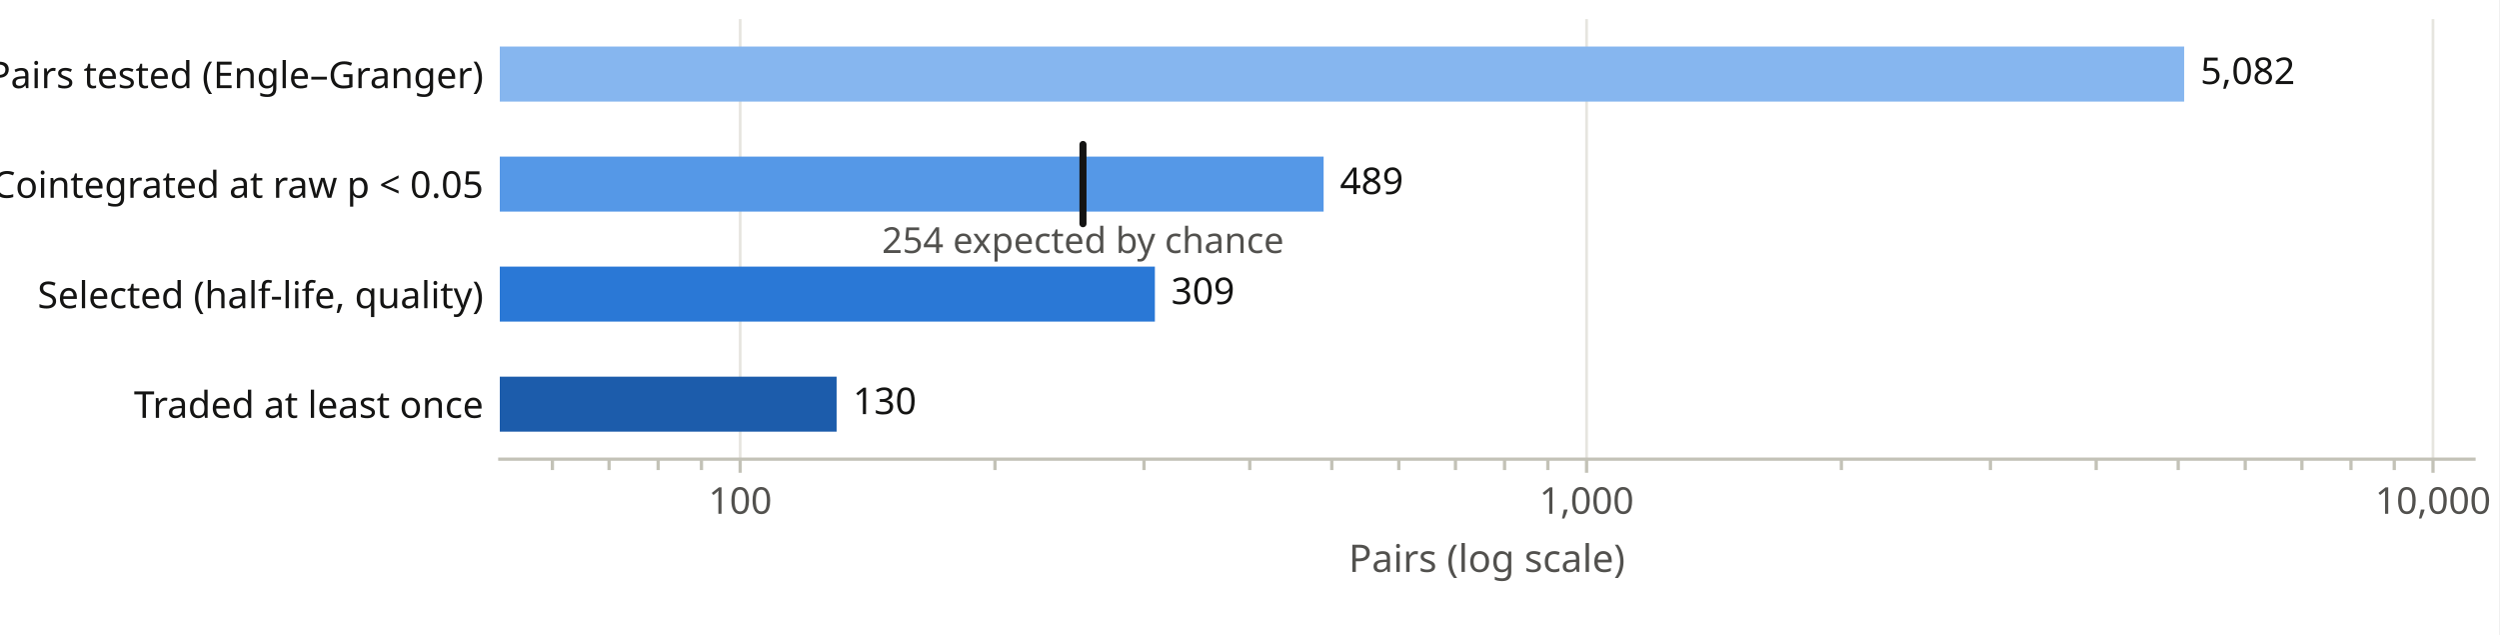
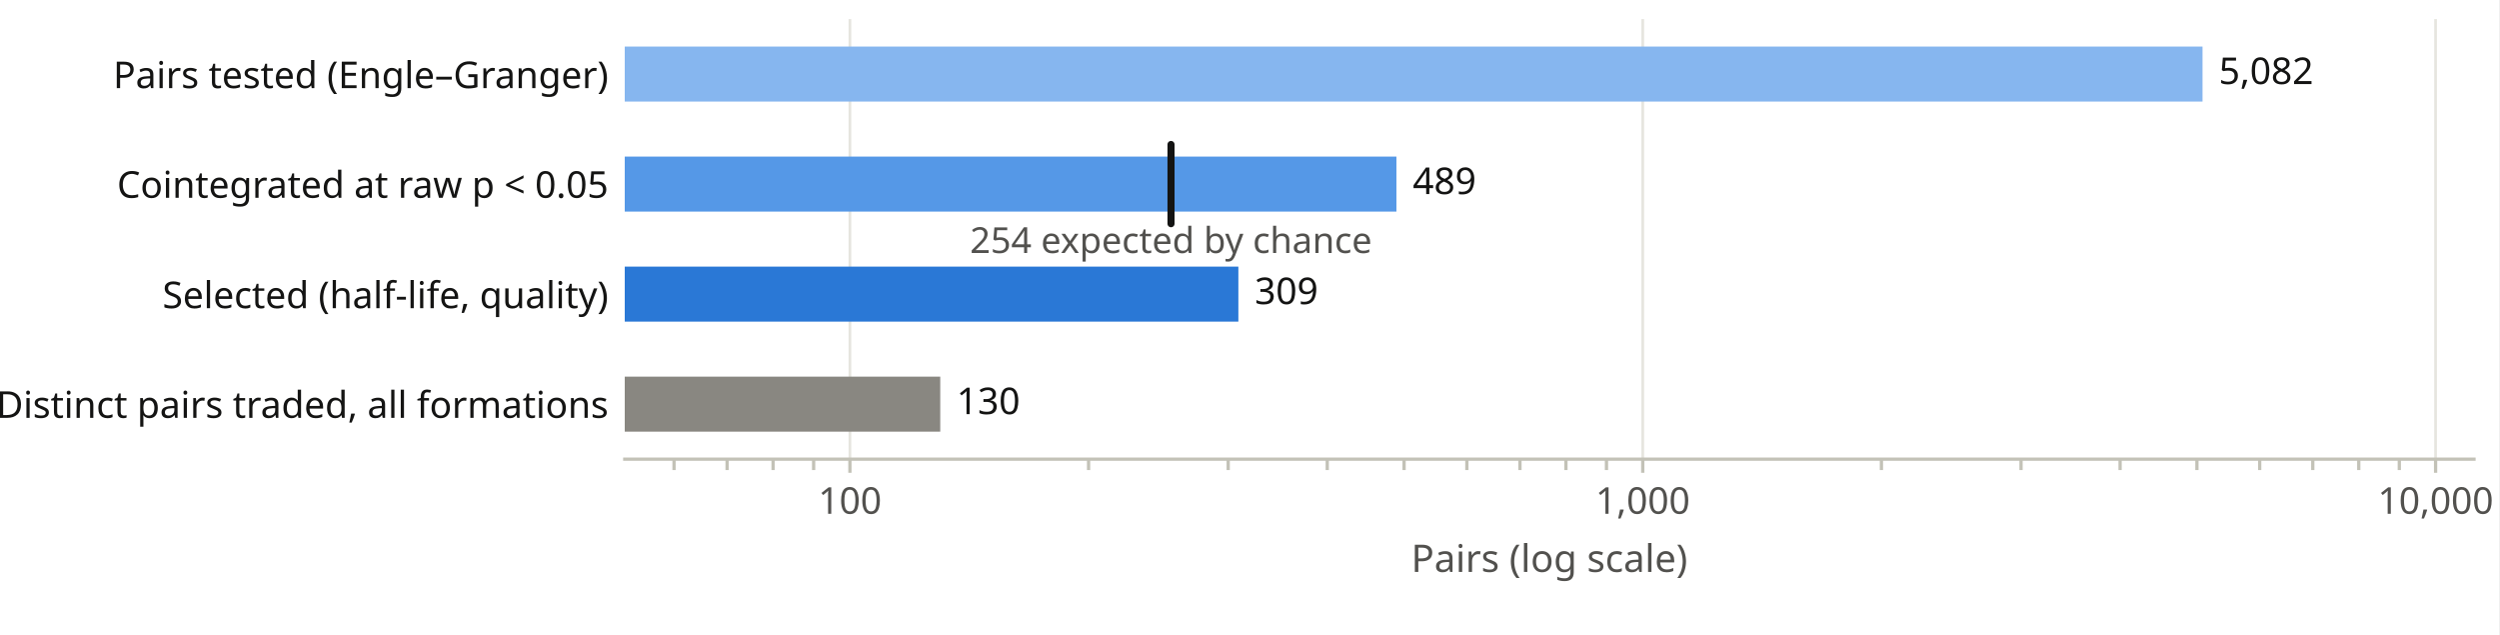
<svg xmlns="http://www.w3.org/2000/svg" xmlns:xlink="http://www.w3.org/1999/xlink" width="459.213pt" height="116.64pt" viewBox="0 0 459.213 116.64" version="1.1">
  <defs>
    <style type="text/css">*{stroke-linejoin: round; stroke-linecap: butt}</style>
  </defs>
  <g id="figure_1">
    <g id="patch_1">
      <path d="M 0 116.64 L 459.213 116.64 L 459.213 0 L 0 0 z " style="fill: #ffffff" />
    </g>
    <g id="axes_1">
      <g id="patch_2">
-         <path d="M 91.843 84.341 L 454.62 84.341 L 454.62 3.499 L 91.843 3.499 z " style="fill: #ffffff" />
+         <path d="M 114.803 84.341 L 454.62 84.341 L 454.62 3.499 L 114.803 3.499 z " style="fill: #ffffff" />
      </g>
      <g id="matplotlib.axis_1">
        <g id="xtick_1">
          <g id="line2d_1">
-             <path d="M 136.014 84.341 L 136.014 3.499 " clip-path="url(#pbfd2cd01c2)" style="fill: none; stroke: #e6e5df; stroke-width: 0.5; stroke-linecap: round" />
+             <path d="M 156.179 84.341 L 156.179 3.499 " clip-path="url(#p1511820a0f)" style="fill: none; stroke: #e6e5df; stroke-width: 0.5; stroke-linecap: round" />
          </g>
          <g id="line2d_2">
            <defs>
              <path id="m30e6e8c478" d="M 0 0 L 0 2.5 " style="stroke: #c3c2b7; stroke-width: 0.6" />
            </defs>
            <g>
-               <use xlink:href="#m30e6e8c478" x="136.014" y="84.341" style="fill: #c3c2b7; stroke: #c3c2b7; stroke-width: 0.6" />
+               <use xlink:href="#m30e6e8c478" x="156.179" y="84.341" style="fill: #c3c2b7; stroke: #c3c2b7; stroke-width: 0.6" />
            </g>
          </g>
          <g id="text_1">
-             <text style="font-size: 6.8px; font-family: 'IBM Plex Sans'; text-anchor: middle; fill: #52514e" x="136.014" y="94.373" transform="rotate(-0 136.0139 94.3728)">100</text>
+             <text style="font-size: 6.8px; font-family: 'IBM Plex Sans'; text-anchor: middle; fill: #52514e" x="156.179" y="94.373" transform="rotate(-0 156.1789 94.3728)">100</text>
          </g>
        </g>
        <g id="xtick_2">
          <g id="line2d_3">
-             <path d="M 291.549 84.341 L 291.549 3.499 " clip-path="url(#pbfd2cd01c2)" style="fill: none; stroke: #e6e5df; stroke-width: 0.5; stroke-linecap: round" />
+             <path d="M 301.87 84.341 L 301.87 3.499 " clip-path="url(#p1511820a0f)" style="fill: none; stroke: #e6e5df; stroke-width: 0.5; stroke-linecap: round" />
          </g>
          <g id="line2d_4">
            <g>
-               <use xlink:href="#m30e6e8c478" x="291.549" y="84.341" style="fill: #c3c2b7; stroke: #c3c2b7; stroke-width: 0.6" />
+               <use xlink:href="#m30e6e8c478" x="301.87" y="84.341" style="fill: #c3c2b7; stroke: #c3c2b7; stroke-width: 0.6" />
            </g>
          </g>
          <g id="text_2">
-             <text style="font-size: 6.8px; font-family: 'IBM Plex Sans'; text-anchor: middle; fill: #52514e" x="291.549" y="94.373" transform="rotate(-0 291.5488 94.3728)">1,000</text>
+             <text style="font-size: 6.8px; font-family: 'IBM Plex Sans'; text-anchor: middle; fill: #52514e" x="301.87" y="94.373" transform="rotate(-0 301.8698 94.3728)">1,000</text>
          </g>
        </g>
        <g id="xtick_3">
          <g id="line2d_5">
-             <path d="M 447.084 84.341 L 447.084 3.499 " clip-path="url(#pbfd2cd01c2)" style="fill: none; stroke: #e6e5df; stroke-width: 0.5; stroke-linecap: round" />
+             <path d="M 447.561 84.341 L 447.561 3.499 " clip-path="url(#p1511820a0f)" style="fill: none; stroke: #e6e5df; stroke-width: 0.5; stroke-linecap: round" />
          </g>
          <g id="line2d_6">
            <g>
-               <use xlink:href="#m30e6e8c478" x="447.084" y="84.341" style="fill: #c3c2b7; stroke: #c3c2b7; stroke-width: 0.6" />
+               <use xlink:href="#m30e6e8c478" x="447.561" y="84.341" style="fill: #c3c2b7; stroke: #c3c2b7; stroke-width: 0.6" />
            </g>
          </g>
          <g id="text_3">
-             <text style="font-size: 6.8px; font-family: 'IBM Plex Sans'; text-anchor: middle; fill: #52514e" x="447.084" y="94.373" transform="rotate(-0 447.0837 94.3728)">10,000</text>
+             <text style="font-size: 6.8px; font-family: 'IBM Plex Sans'; text-anchor: middle; fill: #52514e" x="447.561" y="94.373" transform="rotate(-0 447.5607 94.3728)">10,000</text>
          </g>
        </g>
        <g id="xtick_4">
          <g id="line2d_7">
            <defs>
              <path id="m71c95491b4" d="M 0 0 L 0 2 " style="stroke: #c3c2b7; stroke-width: 0.6" />
            </defs>
            <g>
-               <use xlink:href="#m71c95491b4" x="101.509" y="84.341" style="fill: #c3c2b7; stroke: #c3c2b7; stroke-width: 0.6" />
+               <use xlink:href="#m71c95491b4" x="123.858" y="84.341" style="fill: #c3c2b7; stroke: #c3c2b7; stroke-width: 0.6" />
            </g>
          </g>
        </g>
        <g id="xtick_5">
          <g id="line2d_8">
            <g>
-               <use xlink:href="#m71c95491b4" x="111.921" y="84.341" style="fill: #c3c2b7; stroke: #c3c2b7; stroke-width: 0.6" />
+               <use xlink:href="#m71c95491b4" x="133.611" y="84.341" style="fill: #c3c2b7; stroke: #c3c2b7; stroke-width: 0.6" />
            </g>
          </g>
        </g>
        <g id="xtick_6">
          <g id="line2d_9">
            <g>
-               <use xlink:href="#m71c95491b4" x="120.941" y="84.341" style="fill: #c3c2b7; stroke: #c3c2b7; stroke-width: 0.6" />
+               <use xlink:href="#m71c95491b4" x="142.06" y="84.341" style="fill: #c3c2b7; stroke: #c3c2b7; stroke-width: 0.6" />
            </g>
          </g>
        </g>
        <g id="xtick_7">
          <g id="line2d_10">
            <g>
-               <use xlink:href="#m71c95491b4" x="128.897" y="84.341" style="fill: #c3c2b7; stroke: #c3c2b7; stroke-width: 0.6" />
+               <use xlink:href="#m71c95491b4" x="149.512" y="84.341" style="fill: #c3c2b7; stroke: #c3c2b7; stroke-width: 0.6" />
            </g>
          </g>
        </g>
        <g id="xtick_8">
          <g id="line2d_11">
            <g>
-               <use xlink:href="#m71c95491b4" x="182.835" y="84.341" style="fill: #c3c2b7; stroke: #c3c2b7; stroke-width: 0.6" />
+               <use xlink:href="#m71c95491b4" x="200.036" y="84.341" style="fill: #c3c2b7; stroke: #c3c2b7; stroke-width: 0.6" />
            </g>
          </g>
        </g>
        <g id="xtick_9">
          <g id="line2d_12">
            <g>
-               <use xlink:href="#m71c95491b4" x="210.223" y="84.341" style="fill: #c3c2b7; stroke: #c3c2b7; stroke-width: 0.6" />
+               <use xlink:href="#m71c95491b4" x="225.691" y="84.341" style="fill: #c3c2b7; stroke: #c3c2b7; stroke-width: 0.6" />
            </g>
          </g>
        </g>
        <g id="xtick_10">
          <g id="line2d_13">
            <g>
-               <use xlink:href="#m71c95491b4" x="229.655" y="84.341" style="fill: #c3c2b7; stroke: #c3c2b7; stroke-width: 0.6" />
+               <use xlink:href="#m71c95491b4" x="243.894" y="84.341" style="fill: #c3c2b7; stroke: #c3c2b7; stroke-width: 0.6" />
            </g>
          </g>
        </g>
        <g id="xtick_11">
          <g id="line2d_14">
            <g>
-               <use xlink:href="#m71c95491b4" x="244.728" y="84.341" style="fill: #c3c2b7; stroke: #c3c2b7; stroke-width: 0.6" />
+               <use xlink:href="#m71c95491b4" x="258.012" y="84.341" style="fill: #c3c2b7; stroke: #c3c2b7; stroke-width: 0.6" />
            </g>
          </g>
        </g>
        <g id="xtick_12">
          <g id="line2d_15">
            <g>
-               <use xlink:href="#m71c95491b4" x="257.044" y="84.341" style="fill: #c3c2b7; stroke: #c3c2b7; stroke-width: 0.6" />
+               <use xlink:href="#m71c95491b4" x="269.548" y="84.341" style="fill: #c3c2b7; stroke: #c3c2b7; stroke-width: 0.6" />
            </g>
          </g>
        </g>
        <g id="xtick_13">
          <g id="line2d_16">
            <g>
-               <use xlink:href="#m71c95491b4" x="267.456" y="84.341" style="fill: #c3c2b7; stroke: #c3c2b7; stroke-width: 0.6" />
+               <use xlink:href="#m71c95491b4" x="279.302" y="84.341" style="fill: #c3c2b7; stroke: #c3c2b7; stroke-width: 0.6" />
            </g>
          </g>
        </g>
        <g id="xtick_14">
          <g id="line2d_17">
            <g>
-               <use xlink:href="#m71c95491b4" x="276.476" y="84.341" style="fill: #c3c2b7; stroke: #c3c2b7; stroke-width: 0.6" />
+               <use xlink:href="#m71c95491b4" x="287.751" y="84.341" style="fill: #c3c2b7; stroke: #c3c2b7; stroke-width: 0.6" />
            </g>
          </g>
        </g>
        <g id="xtick_15">
          <g id="line2d_18">
            <g>
-               <use xlink:href="#m71c95491b4" x="284.432" y="84.341" style="fill: #c3c2b7; stroke: #c3c2b7; stroke-width: 0.6" />
+               <use xlink:href="#m71c95491b4" x="295.203" y="84.341" style="fill: #c3c2b7; stroke: #c3c2b7; stroke-width: 0.6" />
            </g>
          </g>
        </g>
        <g id="xtick_16">
          <g id="line2d_19">
            <g>
-               <use xlink:href="#m71c95491b4" x="338.369" y="84.341" style="fill: #c3c2b7; stroke: #c3c2b7; stroke-width: 0.6" />
+               <use xlink:href="#m71c95491b4" x="345.727" y="84.341" style="fill: #c3c2b7; stroke: #c3c2b7; stroke-width: 0.6" />
            </g>
          </g>
        </g>
        <g id="xtick_17">
          <g id="line2d_20">
            <g>
-               <use xlink:href="#m71c95491b4" x="365.758" y="84.341" style="fill: #c3c2b7; stroke: #c3c2b7; stroke-width: 0.6" />
+               <use xlink:href="#m71c95491b4" x="371.382" y="84.341" style="fill: #c3c2b7; stroke: #c3c2b7; stroke-width: 0.6" />
            </g>
          </g>
        </g>
        <g id="xtick_18">
          <g id="line2d_21">
            <g>
-               <use xlink:href="#m71c95491b4" x="385.19" y="84.341" style="fill: #c3c2b7; stroke: #c3c2b7; stroke-width: 0.6" />
+               <use xlink:href="#m71c95491b4" x="389.584" y="84.341" style="fill: #c3c2b7; stroke: #c3c2b7; stroke-width: 0.6" />
            </g>
          </g>
        </g>
        <g id="xtick_19">
          <g id="line2d_22">
            <g>
-               <use xlink:href="#m71c95491b4" x="400.263" y="84.341" style="fill: #c3c2b7; stroke: #c3c2b7; stroke-width: 0.6" />
+               <use xlink:href="#m71c95491b4" x="403.703" y="84.341" style="fill: #c3c2b7; stroke: #c3c2b7; stroke-width: 0.6" />
            </g>
          </g>
        </g>
        <g id="xtick_20">
          <g id="line2d_23">
            <g>
-               <use xlink:href="#m71c95491b4" x="412.578" y="84.341" style="fill: #c3c2b7; stroke: #c3c2b7; stroke-width: 0.6" />
+               <use xlink:href="#m71c95491b4" x="415.239" y="84.341" style="fill: #c3c2b7; stroke: #c3c2b7; stroke-width: 0.6" />
            </g>
          </g>
        </g>
        <g id="xtick_21">
          <g id="line2d_24">
            <g>
-               <use xlink:href="#m71c95491b4" x="422.991" y="84.341" style="fill: #c3c2b7; stroke: #c3c2b7; stroke-width: 0.6" />
+               <use xlink:href="#m71c95491b4" x="424.993" y="84.341" style="fill: #c3c2b7; stroke: #c3c2b7; stroke-width: 0.6" />
            </g>
          </g>
        </g>
        <g id="xtick_22">
          <g id="line2d_25">
            <g>
-               <use xlink:href="#m71c95491b4" x="432.011" y="84.341" style="fill: #c3c2b7; stroke: #c3c2b7; stroke-width: 0.6" />
+               <use xlink:href="#m71c95491b4" x="433.442" y="84.341" style="fill: #c3c2b7; stroke: #c3c2b7; stroke-width: 0.6" />
            </g>
          </g>
        </g>
        <g id="xtick_23">
          <g id="line2d_26">
            <g>
-               <use xlink:href="#m71c95491b4" x="439.967" y="84.341" style="fill: #c3c2b7; stroke: #c3c2b7; stroke-width: 0.6" />
+               <use xlink:href="#m71c95491b4" x="440.894" y="84.341" style="fill: #c3c2b7; stroke: #c3c2b7; stroke-width: 0.6" />
            </g>
          </g>
        </g>
        <g id="text_4">
-           <text style="font-size: 7px; font-family: 'IBM Plex Sans'; text-anchor: middle; fill: #52514e" x="273.231" y="105.053" transform="rotate(-0 273.2315 105.0528)">Pairs (log scale)</text>
+           <text style="font-size: 7px; font-family: 'IBM Plex Sans'; text-anchor: middle; fill: #52514e" x="284.712" y="105.053" transform="rotate(-0 284.7118 105.0528)">Pairs (log scale)</text>
        </g>
      </g>
      <g id="matplotlib.axis_2">
        <g id="ytick_1">
          <g id="line2d_27" />
          <g id="text_5">
-             <text style="font-size: 6.8px; font-family: 'IBM Plex Sans'; text-anchor: end; fill: #141413" x="88.843" y="16.188" transform="rotate(-0 88.84252 16.1884)">Pairs tested (Engle–Granger)</text>
+             <text style="font-size: 6.8px; font-family: 'IBM Plex Sans'; text-anchor: end; fill: #141413" x="111.803" y="16.188" transform="rotate(-0 111.8032 16.1884)">Pairs tested (Engle–Granger)</text>
          </g>
        </g>
        <g id="ytick_2">
          <g id="line2d_28" />
          <g id="text_6">
-             <text style="font-size: 6.8px; font-family: 'IBM Plex Sans'; text-anchor: end; fill: #141413" x="88.843" y="36.331" transform="rotate(-0 88.84252 36.3308)">Cointegrated at raw p &lt; 0.05</text>
+             <text style="font-size: 6.8px; font-family: 'IBM Plex Sans'; text-anchor: end; fill: #141413" x="111.803" y="36.331" transform="rotate(-0 111.8032 36.3308)">Cointegrated at raw p &lt; 0.05</text>
          </g>
        </g>
        <g id="ytick_3">
          <g id="line2d_29" />
          <g id="text_7">
-             <text style="font-size: 6.8px; font-family: 'IBM Plex Sans'; text-anchor: end; fill: #141413" x="88.843" y="56.609" transform="rotate(-0 88.84252 56.6092)">Selected (half-life, quality)</text>
+             <text style="font-size: 6.8px; font-family: 'IBM Plex Sans'; text-anchor: end; fill: #141413" x="111.803" y="56.609" transform="rotate(-0 111.8032 56.6092)">Selected (half-life, quality)</text>
          </g>
        </g>
        <g id="ytick_4">
          <g id="line2d_30" />
          <g id="text_8">
-             <text style="font-size: 6.8px; font-family: 'IBM Plex Sans'; text-anchor: end; fill: #141413" x="88.843" y="76.752" transform="rotate(-0 88.84252 76.7516)">Traded at least once</text>
+             <text style="font-size: 6.8px; font-family: 'IBM Plex Sans'; text-anchor: end; fill: #141413" x="111.803" y="76.752" transform="rotate(-0 111.8032 76.7516)">Distinct pairs traded, all formations</text>
          </g>
        </g>
      </g>
      <g id="patch_3">
-         <path d="M 91.843 84.341 L 454.62 84.341 " style="fill: none; stroke: #c3c2b7; stroke-width: 0.6; stroke-linejoin: miter; stroke-linecap: square" />
+         <path d="M 114.803 84.341 L 454.62 84.341 " style="fill: none; stroke: #c3c2b7; stroke-width: 0.6; stroke-linejoin: miter; stroke-linecap: square" />
      </g>
      <g id="patch_4">
-         <path d="M -155709.936 8.552 L 401.362 8.552 L 401.362 18.657 L -155709.936 18.657 z " clip-path="url(#pbfd2cd01c2)" style="fill: #86b6ef" />
+         <path d="M -145826.103 8.552 L 404.733 8.552 L 404.733 18.657 L -145826.103 18.657 z " clip-path="url(#p1511820a0f)" style="fill: #86b6ef" />
      </g>
      <g id="text_9">
-         <text style="font-size: 6.8px; font-family: 'IBM Plex Sans SmBld'; text-anchor: start; fill: #141413" x="404.362" y="15.44" transform="rotate(-0 404.3618 15.4404)">5,082</text>
+         <text style="font-size: 6.8px; font-family: 'IBM Plex Sans SmBld'; text-anchor: start; fill: #141413" x="407.733" y="15.44" transform="rotate(-0 407.7326 15.4404)">5,082</text>
      </g>
      <g id="patch_5">
-         <path d="M -155709.936 28.762 L 243.225 28.762 L 243.225 38.867 L -155709.936 38.867 z " clip-path="url(#pbfd2cd01c2)" style="fill: #5598e7" />
+         <path d="M -145826.103 28.762 L 256.605 28.762 L 256.605 38.867 L -145826.103 38.867 z " clip-path="url(#p1511820a0f)" style="fill: #5598e7" />
      </g>
      <g id="text_10">
-         <text style="font-size: 6.8px; font-family: 'IBM Plex Sans SmBld'; text-anchor: start; fill: #141413" x="246.225" y="35.651" transform="rotate(-0 246.2255 35.6508)">489</text>
+         <text style="font-size: 6.8px; font-family: 'IBM Plex Sans SmBld'; text-anchor: start; fill: #141413" x="259.605" y="35.651" transform="rotate(-0 259.6049 35.6508)">489</text>
      </g>
      <g id="patch_6">
-         <path d="M -155709.936 48.973 L 212.22 48.973 L 212.22 59.078 L -155709.936 59.078 z " clip-path="url(#pbfd2cd01c2)" style="fill: #2a78d6" />
+         <path d="M -145826.103 48.973 L 227.561 48.973 L 227.561 59.078 L -145826.103 59.078 z " clip-path="url(#p1511820a0f)" style="fill: #2a78d6" />
      </g>
      <g id="text_11">
-         <text style="font-size: 6.8px; font-family: 'IBM Plex Sans SmBld'; text-anchor: start; fill: #141413" x="215.22" y="55.861" transform="rotate(-0 215.2195 55.8612)">309</text>
+         <text style="font-size: 6.8px; font-family: 'IBM Plex Sans SmBld'; text-anchor: start; fill: #141413" x="230.561" y="55.861" transform="rotate(-0 230.5614 55.8612)">309</text>
      </g>
      <g id="patch_7">
-         <path d="M -155709.936 69.183 L 153.736 69.183 L 153.736 79.288 L -155709.936 79.288 z " clip-path="url(#pbfd2cd01c2)" style="fill: #1c5cab" />
+         <path d="M -145826.103 69.183 L 172.779 69.183 L 172.779 79.288 L -145826.103 79.288 z " clip-path="url(#p1511820a0f)" style="fill: #898781" />
      </g>
      <g id="text_12">
-         <text style="font-size: 6.8px; font-family: 'IBM Plex Sans SmBld'; text-anchor: start; fill: #141413" x="156.736" y="76.072" transform="rotate(-0 156.7361 76.0716)">130</text>
+         <text style="font-size: 6.8px; font-family: 'IBM Plex Sans SmBld'; text-anchor: start; fill: #141413" x="175.779" y="76.072" transform="rotate(-0 175.7794 76.0716)">130</text>
      </g>
      <g id="line2d_31">
-         <path d="M 199.006 26.539 L 199.006 41.091 " clip-path="url(#pbfd2cd01c2)" style="fill: none; stroke: #141413; stroke-width: 1.3; stroke-linecap: round" />
+         <path d="M 215.184 26.539 L 215.184 41.091 " clip-path="url(#p1511820a0f)" style="fill: none; stroke: #141413; stroke-width: 1.3; stroke-linecap: round" />
      </g>
      <g id="text_13">
-         <text style="font-size: 6.6px; font-family: 'IBM Plex Sans'; text-anchor: middle; fill: #52514e" x="199.006" y="46.475" transform="rotate(-0 199.0063 46.47454)">254 expected by chance</text>
+         <text style="font-size: 6.6px; font-family: 'IBM Plex Sans'; text-anchor: middle; fill: #52514e" x="215.184" y="46.475" transform="rotate(-0 215.1844 46.47454)">254 expected by chance</text>
      </g>
    </g>
  </g>
  <defs>
-     <clipPath id="pbfd2cd01c2">
-       <rect x="91.843" y="3.499" width="362.778" height="80.842" />
+     <clipPath id="p1511820a0f">
+       <rect x="114.803" y="3.499" width="339.817" height="80.842" />
    </clipPath>
  </defs>
</svg>
